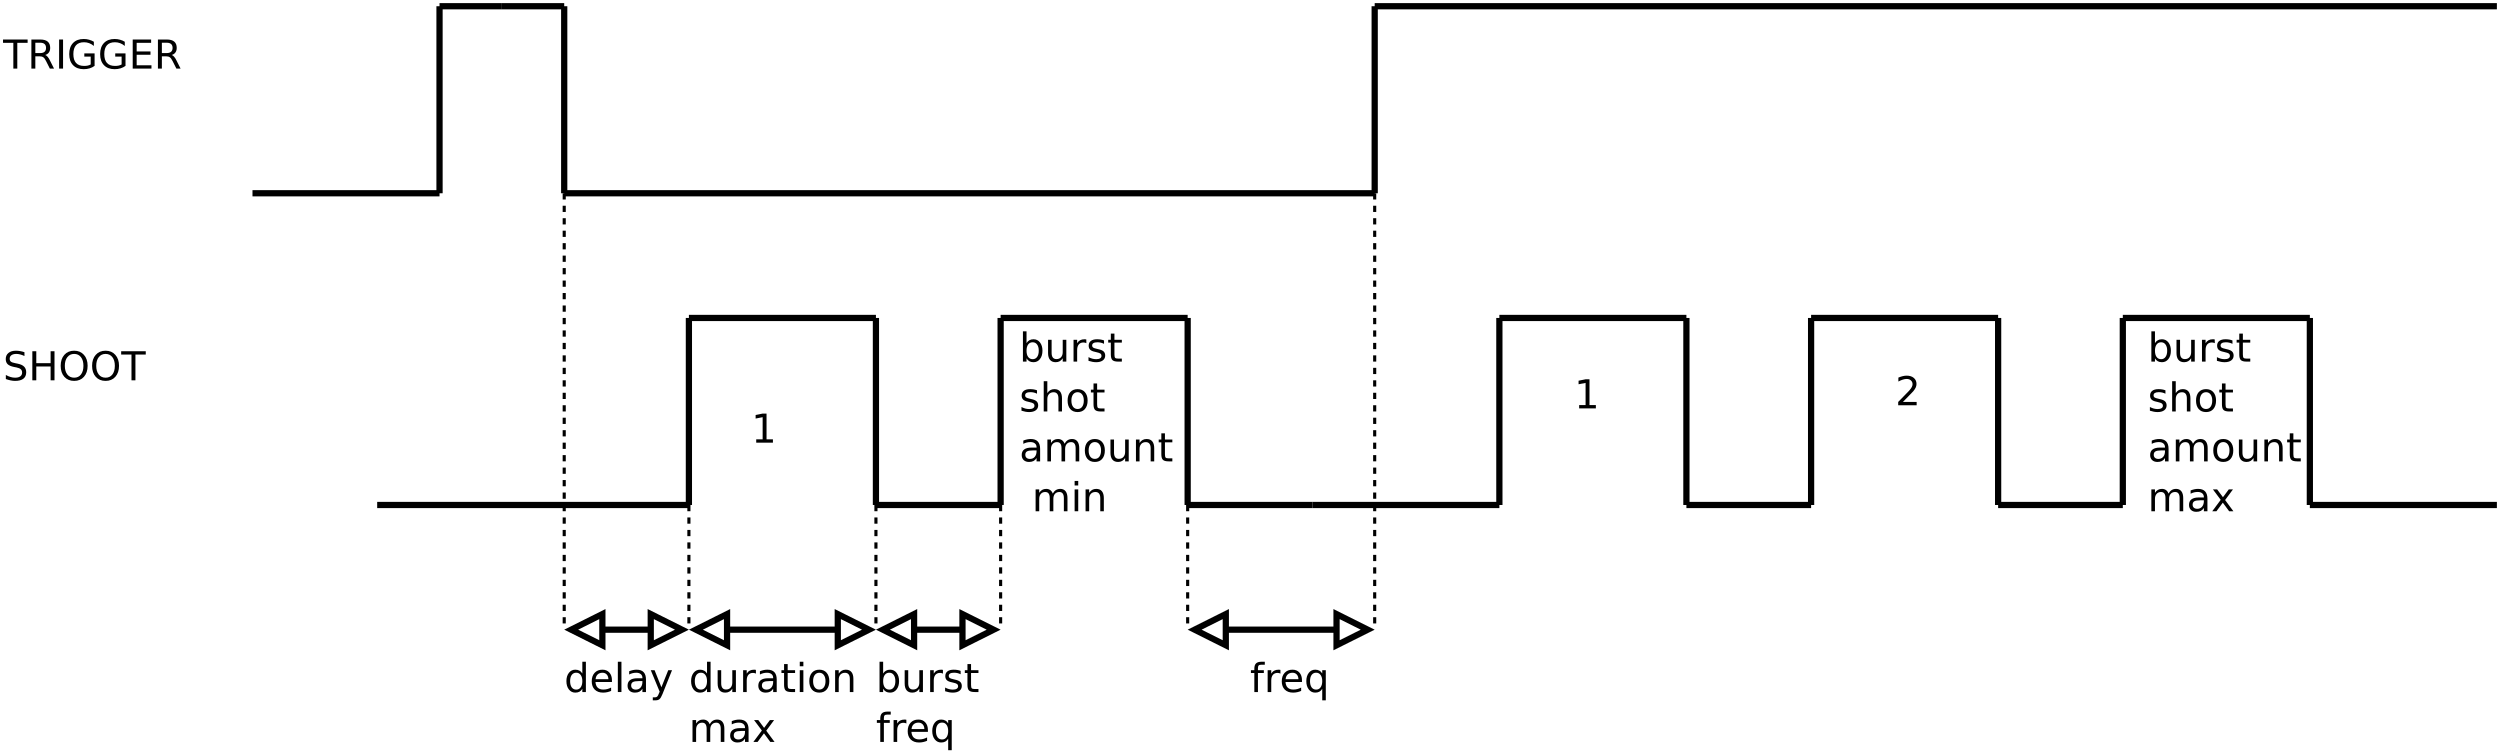
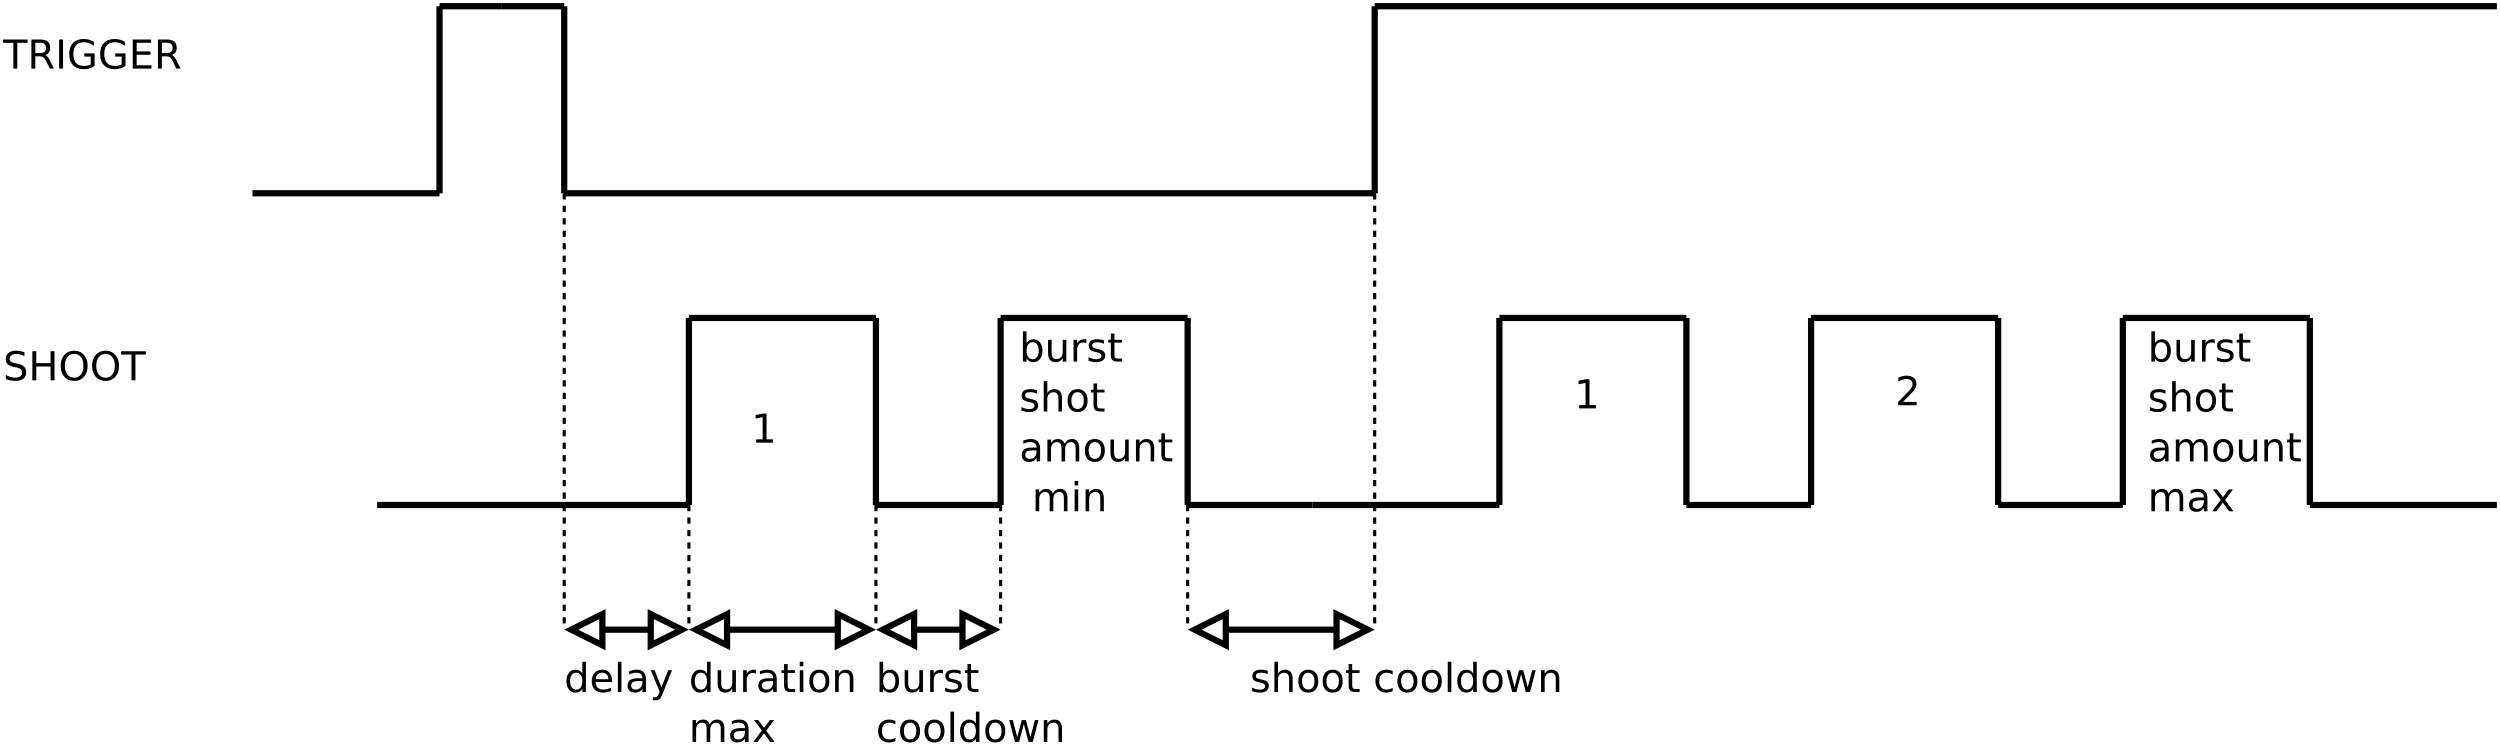
<svg xmlns="http://www.w3.org/2000/svg" xmlns:xlink="http://www.w3.org/1999/xlink" width="802pt" height="242pt" viewBox="0 0 802 242" version="1.1">
  <defs>
    <g>
      <symbol overflow="visible" id="glyph0-0">
        <path style="stroke:none;" d="M 0.641 2.266 L 0.641 -9.016 L 7.031 -9.016 L 7.031 2.266 Z M 1.359 1.547 L 6.328 1.547 L 6.328 -8.297 L 1.359 -8.297 Z M 1.359 1.547 " />
      </symbol>
      <symbol overflow="visible" id="glyph0-1">
        <path style="stroke:none;" d="M -0.031 -9.328 L 7.859 -9.328 L 7.859 -8.266 L 4.547 -8.266 L 4.547 0 L 3.281 0 L 3.281 -8.266 L -0.031 -8.266 Z M -0.031 -9.328 " />
      </symbol>
      <symbol overflow="visible" id="glyph0-2">
        <path style="stroke:none;" d="M 5.688 -4.375 C 5.957 -4.281 6.219 -4.082 6.469 -3.781 C 6.727 -3.488 6.984 -3.078 7.234 -2.547 L 8.516 0 L 7.172 0 L 5.969 -2.391 C 5.664 -3.016 5.367 -3.426 5.078 -3.625 C 4.785 -3.832 4.391 -3.938 3.891 -3.938 L 2.516 -3.938 L 2.516 0 L 1.25 0 L 1.25 -9.328 L 4.109 -9.328 C 5.172 -9.328 5.961 -9.102 6.484 -8.656 C 7.016 -8.207 7.281 -7.535 7.281 -6.641 C 7.281 -6.055 7.141 -5.566 6.859 -5.172 C 6.586 -4.785 6.195 -4.52 5.688 -4.375 Z M 2.516 -8.297 L 2.516 -4.984 L 4.109 -4.984 C 4.711 -4.984 5.172 -5.125 5.484 -5.406 C 5.797 -5.688 5.953 -6.098 5.953 -6.641 C 5.953 -7.18 5.797 -7.594 5.484 -7.875 C 5.172 -8.156 4.711 -8.297 4.109 -8.297 Z M 2.516 -8.297 " />
      </symbol>
      <symbol overflow="visible" id="glyph0-3">
        <path style="stroke:none;" d="M 1.25 -9.328 L 2.516 -9.328 L 2.516 0 L 1.25 0 Z M 1.25 -9.328 " />
      </symbol>
      <symbol overflow="visible" id="glyph0-4">
        <path style="stroke:none;" d="M 7.609 -1.328 L 7.609 -3.844 L 5.562 -3.844 L 5.562 -4.875 L 8.859 -4.875 L 8.859 -0.875 C 8.379 -0.52 7.844 -0.254 7.25 -0.078 C 6.664 0.098 6.039 0.188 5.375 0.188 C 3.914 0.188 2.773 -0.238 1.953 -1.094 C 1.129 -1.945 0.719 -3.133 0.719 -4.656 C 0.719 -6.176 1.129 -7.363 1.953 -8.219 C 2.773 -9.07 3.914 -9.5 5.375 -9.5 C 5.977 -9.5 6.551 -9.422 7.094 -9.266 C 7.645 -9.117 8.156 -8.898 8.625 -8.609 L 8.625 -7.266 C 8.156 -7.66 7.656 -7.957 7.125 -8.156 C 6.602 -8.352 6.055 -8.453 5.484 -8.453 C 4.336 -8.453 3.477 -8.133 2.906 -7.5 C 2.332 -6.863 2.047 -5.914 2.047 -4.656 C 2.047 -3.395 2.332 -2.445 2.906 -1.812 C 3.477 -1.176 4.336 -0.859 5.484 -0.859 C 5.93 -0.859 6.328 -0.895 6.672 -0.969 C 7.023 -1.051 7.336 -1.172 7.609 -1.328 Z M 7.609 -1.328 " />
      </symbol>
      <symbol overflow="visible" id="glyph0-5">
        <path style="stroke:none;" d="M 1.25 -9.328 L 7.156 -9.328 L 7.156 -8.266 L 2.516 -8.266 L 2.516 -5.5 L 6.953 -5.5 L 6.953 -4.438 L 2.516 -4.438 L 2.516 -1.062 L 7.266 -1.062 L 7.266 0 L 1.25 0 Z M 1.25 -9.328 " />
      </symbol>
      <symbol overflow="visible" id="glyph0-6">
        <path style="stroke:none;" d="M 6.844 -9.016 L 6.844 -7.797 C 6.363 -8.023 5.91 -8.191 5.484 -8.297 C 5.066 -8.41 4.66 -8.469 4.266 -8.469 C 3.578 -8.469 3.047 -8.332 2.672 -8.062 C 2.297 -7.801 2.109 -7.426 2.109 -6.938 C 2.109 -6.52 2.234 -6.207 2.484 -6 C 2.734 -5.789 3.203 -5.625 3.891 -5.5 L 4.656 -5.344 C 5.594 -5.156 6.285 -4.836 6.734 -4.391 C 7.18 -3.941 7.406 -3.336 7.406 -2.578 C 7.406 -1.672 7.102 -0.984 6.5 -0.516 C 5.895 -0.047 5.008 0.188 3.844 0.188 C 3.395 0.188 2.922 0.133 2.422 0.031 C 1.93 -0.07 1.414 -0.219 0.875 -0.406 L 0.875 -1.719 C 1.395 -1.426 1.898 -1.207 2.391 -1.062 C 2.879 -0.914 3.363 -0.844 3.844 -0.844 C 4.562 -0.844 5.113 -0.984 5.5 -1.266 C 5.895 -1.547 6.094 -1.953 6.094 -2.484 C 6.094 -2.941 5.953 -3.297 5.672 -3.547 C 5.391 -3.805 4.926 -4.004 4.281 -4.141 L 3.516 -4.281 C 2.578 -4.469 1.895 -4.758 1.469 -5.156 C 1.051 -5.562 0.844 -6.117 0.844 -6.828 C 0.844 -7.66 1.133 -8.312 1.719 -8.781 C 2.301 -9.258 3.102 -9.5 4.125 -9.5 C 4.562 -9.5 5.004 -9.457 5.453 -9.375 C 5.91 -9.301 6.375 -9.18 6.844 -9.016 Z M 6.844 -9.016 " />
      </symbol>
      <symbol overflow="visible" id="glyph0-7">
        <path style="stroke:none;" d="M 1.25 -9.328 L 2.516 -9.328 L 2.516 -5.5 L 7.109 -5.5 L 7.109 -9.328 L 8.359 -9.328 L 8.359 0 L 7.109 0 L 7.109 -4.438 L 2.516 -4.438 L 2.516 0 L 1.25 0 Z M 1.25 -9.328 " />
      </symbol>
      <symbol overflow="visible" id="glyph0-8">
        <path style="stroke:none;" d="M 5.047 -8.469 C 4.129 -8.469 3.398 -8.125 2.859 -7.438 C 2.316 -6.758 2.047 -5.832 2.047 -4.656 C 2.047 -3.477 2.316 -2.547 2.859 -1.859 C 3.398 -1.18 4.129 -0.844 5.047 -0.844 C 5.961 -0.844 6.688 -1.18 7.219 -1.859 C 7.75 -2.547 8.016 -3.477 8.016 -4.656 C 8.016 -5.832 7.75 -6.758 7.219 -7.438 C 6.688 -8.125 5.961 -8.469 5.047 -8.469 Z M 5.047 -9.5 C 6.348 -9.5 7.391 -9.055 8.172 -8.172 C 8.961 -7.297 9.359 -6.125 9.359 -4.656 C 9.359 -3.188 8.961 -2.008 8.172 -1.125 C 7.391 -0.25 6.348 0.188 5.047 0.188 C 3.734 0.188 2.68 -0.25 1.891 -1.125 C 1.109 -2 0.719 -3.176 0.719 -4.656 C 0.719 -6.125 1.109 -7.297 1.891 -8.172 C 2.68 -9.055 3.734 -9.5 5.047 -9.5 Z M 5.047 -9.5 " />
      </symbol>
      <symbol overflow="visible" id="glyph0-9">
        <path style="stroke:none;" d="M 5.812 -5.938 L 5.812 -9.719 L 6.953 -9.719 L 6.953 0 L 5.812 0 L 5.812 -1.047 C 5.57 -0.629 5.266 -0.316 4.891 -0.109 C 4.523 0.086 4.082 0.188 3.562 0.188 C 2.719 0.188 2.031 -0.148 1.5 -0.828 C 0.969 -1.504 0.703 -2.395 0.703 -3.5 C 0.703 -4.594 0.969 -5.477 1.5 -6.156 C 2.031 -6.832 2.719 -7.172 3.562 -7.172 C 4.082 -7.172 4.523 -7.066 4.891 -6.859 C 5.266 -6.66 5.57 -6.352 5.812 -5.938 Z M 1.891 -3.5 C 1.891 -2.645 2.062 -1.977 2.406 -1.5 C 2.758 -1.02 3.238 -0.781 3.844 -0.781 C 4.457 -0.781 4.938 -1.02 5.281 -1.5 C 5.633 -1.977 5.812 -2.645 5.812 -3.5 C 5.812 -4.344 5.633 -5.004 5.281 -5.484 C 4.938 -5.961 4.457 -6.203 3.844 -6.203 C 3.238 -6.203 2.758 -5.961 2.406 -5.484 C 2.062 -5.004 1.891 -4.344 1.891 -3.5 Z M 1.891 -3.5 " />
      </symbol>
      <symbol overflow="visible" id="glyph0-10">
        <path style="stroke:none;" d="M 7.188 -3.781 L 7.188 -3.219 L 1.906 -3.219 C 1.957 -2.426 2.195 -1.82 2.625 -1.406 C 3.051 -1 3.645 -0.797 4.406 -0.797 C 4.844 -0.797 5.27 -0.848 5.688 -0.953 C 6.102 -1.066 6.516 -1.227 6.922 -1.438 L 6.922 -0.359 C 6.516 -0.18 6.094 -0.047 5.656 0.047 C 5.219 0.141 4.781 0.188 4.344 0.188 C 3.219 0.188 2.328 -0.133 1.672 -0.781 C 1.023 -1.438 0.703 -2.32 0.703 -3.438 C 0.703 -4.582 1.008 -5.488 1.625 -6.156 C 2.25 -6.832 3.086 -7.172 4.141 -7.172 C 5.078 -7.172 5.816 -6.863 6.359 -6.25 C 6.91 -5.645 7.188 -4.82 7.188 -3.781 Z M 6.047 -4.125 C 6.035 -4.75 5.859 -5.25 5.516 -5.625 C 5.172 -6 4.719 -6.188 4.156 -6.188 C 3.508 -6.188 2.992 -6.004 2.609 -5.641 C 2.223 -5.285 2 -4.781 1.938 -4.125 Z M 6.047 -4.125 " />
      </symbol>
      <symbol overflow="visible" id="glyph0-11">
        <path style="stroke:none;" d="M 1.203 -9.719 L 2.359 -9.719 L 2.359 0 L 1.203 0 Z M 1.203 -9.719 " />
      </symbol>
      <symbol overflow="visible" id="glyph0-12">
        <path style="stroke:none;" d="M 4.391 -3.516 C 3.461 -3.516 2.816 -3.406 2.453 -3.188 C 2.098 -2.977 1.922 -2.617 1.922 -2.109 C 1.922 -1.703 2.051 -1.379 2.312 -1.141 C 2.582 -0.898 2.953 -0.781 3.422 -0.781 C 4.055 -0.781 4.566 -1.004 4.953 -1.453 C 5.336 -1.91 5.531 -2.516 5.531 -3.266 L 5.531 -3.516 Z M 6.672 -4 L 6.672 0 L 5.531 0 L 5.531 -1.062 C 5.27 -0.633 4.941 -0.316 4.547 -0.109 C 4.16 0.086 3.68 0.188 3.109 0.188 C 2.391 0.188 1.816 -0.016 1.391 -0.422 C 0.973 -0.828 0.766 -1.363 0.766 -2.031 C 0.766 -2.82 1.023 -3.414 1.547 -3.812 C 2.078 -4.219 2.867 -4.422 3.922 -4.422 L 5.531 -4.422 L 5.531 -4.531 C 5.531 -5.062 5.352 -5.469 5 -5.75 C 4.656 -6.039 4.172 -6.188 3.547 -6.188 C 3.141 -6.188 2.75 -6.141 2.375 -6.047 C 2 -5.953 1.633 -5.812 1.281 -5.625 L 1.281 -6.672 C 1.695 -6.836 2.102 -6.961 2.5 -7.047 C 2.895 -7.129 3.281 -7.172 3.656 -7.172 C 4.676 -7.172 5.43 -6.906 5.922 -6.375 C 6.422 -5.852 6.672 -5.062 6.672 -4 Z M 6.672 -4 " />
      </symbol>
      <symbol overflow="visible" id="glyph0-13">
        <path style="stroke:none;" d="M 4.125 0.656 C 3.789 1.488 3.469 2.031 3.156 2.281 C 2.852 2.531 2.445 2.656 1.938 2.656 L 1.016 2.656 L 1.016 1.703 L 1.688 1.703 C 2 1.703 2.242 1.625 2.422 1.469 C 2.598 1.32 2.789 0.969 3 0.406 L 3.219 -0.109 L 0.375 -7 L 1.594 -7 L 3.781 -1.531 L 5.969 -7 L 7.188 -7 Z M 4.125 0.656 " />
      </symbol>
      <symbol overflow="visible" id="glyph0-14">
        <path style="stroke:none;" d="M 6.234 -3.5 C 6.234 -4.344 6.055 -5.004 5.703 -5.484 C 5.359 -5.961 4.883 -6.203 4.281 -6.203 C 3.664 -6.203 3.18 -5.961 2.828 -5.484 C 2.484 -5.004 2.312 -4.344 2.312 -3.5 C 2.312 -2.645 2.484 -1.977 2.828 -1.5 C 3.18 -1.02 3.664 -0.781 4.281 -0.781 C 4.883 -0.781 5.359 -1.02 5.703 -1.5 C 6.055 -1.977 6.234 -2.645 6.234 -3.5 Z M 2.312 -5.938 C 2.562 -6.352 2.867 -6.66 3.234 -6.859 C 3.598 -7.066 4.039 -7.172 4.562 -7.172 C 5.406 -7.172 6.094 -6.832 6.625 -6.156 C 7.156 -5.477 7.422 -4.594 7.422 -3.5 C 7.422 -2.395 7.156 -1.504 6.625 -0.828 C 6.094 -0.148 5.406 0.188 4.562 0.188 C 4.039 0.188 3.598 0.086 3.234 -0.109 C 2.867 -0.316 2.562 -0.629 2.312 -1.047 L 2.312 0 L 1.156 0 L 1.156 -9.719 L 2.312 -9.719 Z M 2.312 -5.938 " />
      </symbol>
      <symbol overflow="visible" id="glyph0-15">
        <path style="stroke:none;" d="M 1.094 -2.766 L 1.094 -7 L 2.234 -7 L 2.234 -2.812 C 2.234 -2.145 2.363 -1.645 2.625 -1.312 C 2.883 -0.977 3.27 -0.812 3.781 -0.812 C 4.406 -0.812 4.895 -1.008 5.25 -1.406 C 5.613 -1.801 5.797 -2.344 5.797 -3.031 L 5.797 -7 L 6.953 -7 L 6.953 0 L 5.797 0 L 5.797 -1.078 C 5.516 -0.648 5.191 -0.332 4.828 -0.125 C 4.461 0.082 4.035 0.188 3.547 0.188 C 2.742 0.188 2.133 -0.062 1.719 -0.562 C 1.301 -1.062 1.094 -1.797 1.094 -2.766 Z M 3.984 -7.172 Z M 3.984 -7.172 " />
      </symbol>
      <symbol overflow="visible" id="glyph0-16">
        <path style="stroke:none;" d="M 5.266 -5.922 C 5.129 -5.992 4.984 -6.047 4.828 -6.078 C 4.68 -6.117 4.52 -6.141 4.344 -6.141 C 3.688 -6.141 3.18 -5.926 2.828 -5.5 C 2.484 -5.082 2.312 -4.477 2.312 -3.688 L 2.312 0 L 1.156 0 L 1.156 -7 L 2.312 -7 L 2.312 -5.906 C 2.562 -6.332 2.879 -6.648 3.266 -6.859 C 3.648 -7.066 4.117 -7.172 4.672 -7.172 C 4.754 -7.172 4.844 -7.164 4.938 -7.156 C 5.031 -7.145 5.133 -7.129 5.25 -7.109 Z M 5.266 -5.922 " />
      </symbol>
      <symbol overflow="visible" id="glyph0-17">
        <path style="stroke:none;" d="M 5.672 -6.797 L 5.672 -5.703 C 5.348 -5.867 5.008 -5.992 4.656 -6.078 C 4.301 -6.16 3.938 -6.203 3.562 -6.203 C 3 -6.203 2.57 -6.113 2.281 -5.938 C 2 -5.77 1.859 -5.508 1.859 -5.156 C 1.859 -4.883 1.957 -4.672 2.156 -4.516 C 2.363 -4.367 2.773 -4.227 3.391 -4.094 L 3.781 -4 C 4.602 -3.832 5.188 -3.586 5.531 -3.266 C 5.875 -2.941 6.047 -2.5 6.047 -1.938 C 6.047 -1.281 5.785 -0.758 5.266 -0.375 C 4.754 0 4.051 0.188 3.156 0.188 C 2.781 0.188 2.391 0.148 1.984 0.078 C 1.578 0.004 1.145 -0.102 0.688 -0.25 L 0.688 -1.438 C 1.113 -1.219 1.531 -1.051 1.938 -0.938 C 2.352 -0.832 2.766 -0.781 3.172 -0.781 C 3.711 -0.781 4.129 -0.875 4.422 -1.062 C 4.711 -1.25 4.859 -1.508 4.859 -1.844 C 4.859 -2.156 4.754 -2.395 4.547 -2.562 C 4.336 -2.727 3.875 -2.891 3.156 -3.047 L 2.766 -3.141 C 2.047 -3.285 1.531 -3.516 1.219 -3.828 C 0.906 -4.141 0.75 -4.566 0.75 -5.109 C 0.75 -5.766 0.977 -6.27 1.438 -6.625 C 1.906 -6.988 2.57 -7.172 3.438 -7.172 C 3.852 -7.172 4.25 -7.141 4.625 -7.078 C 5 -7.016 5.348 -6.922 5.672 -6.797 Z M 5.672 -6.797 " />
      </symbol>
      <symbol overflow="visible" id="glyph0-18">
        <path style="stroke:none;" d="M 2.344 -8.984 L 2.344 -7 L 4.719 -7 L 4.719 -6.109 L 2.344 -6.109 L 2.344 -2.312 C 2.344 -1.738 2.422 -1.367 2.578 -1.203 C 2.734 -1.047 3.051 -0.969 3.531 -0.969 L 4.719 -0.969 L 4.719 0 L 3.531 0 C 2.645 0 2.031 -0.164 1.688 -0.5 C 1.352 -0.832 1.188 -1.438 1.188 -2.312 L 1.188 -6.109 L 0.344 -6.109 L 0.344 -7 L 1.188 -7 L 1.188 -8.984 Z M 2.344 -8.984 " />
      </symbol>
      <symbol overflow="visible" id="glyph0-19">
-         <path style="stroke:none;" d="M 4.75 -9.719 L 4.75 -8.766 L 3.656 -8.766 C 3.238 -8.766 2.945 -8.68 2.781 -8.516 C 2.625 -8.348 2.547 -8.047 2.547 -7.609 L 2.547 -7 L 4.438 -7 L 4.438 -6.109 L 2.547 -6.109 L 2.547 0 L 1.391 0 L 1.391 -6.109 L 0.297 -6.109 L 0.297 -7 L 1.391 -7 L 1.391 -7.484 C 1.391 -8.266 1.57 -8.832 1.938 -9.188 C 2.301 -9.539 2.875 -9.719 3.656 -9.719 Z M 4.75 -9.719 " />
+         <path style="stroke:none;" d="M 6.25 -6.734 L 6.25 -5.656 C 5.914 -5.832 5.586 -5.961 5.266 -6.047 C 4.941 -6.141 4.613 -6.188 4.281 -6.188 C 3.531 -6.188 2.945 -5.953 2.531 -5.484 C 2.125 -5.016 1.922 -4.352 1.922 -3.5 C 1.922 -2.645 2.125 -1.977 2.531 -1.5 C 2.945 -1.031 3.531 -0.797 4.281 -0.797 C 4.613 -0.797 4.941 -0.836 5.266 -0.922 C 5.586 -1.016 5.914 -1.148 6.25 -1.328 L 6.25 -0.266 C 5.926 -0.117 5.594 -0.008 5.25 0.062 C 4.906 0.145 4.539 0.188 4.156 0.188 C 3.094 0.188 2.25 -0.145 1.625 -0.812 C 1.008 -1.477 0.703 -2.375 0.703 -3.5 C 0.703 -4.633 1.016 -5.531 1.641 -6.188 C 2.273 -6.844 3.133 -7.172 4.219 -7.172 C 4.57 -7.172 4.914 -7.133 5.25 -7.062 C 5.594 -6.988 5.926 -6.879 6.25 -6.734 Z M 6.25 -6.734 " />
      </symbol>
      <symbol overflow="visible" id="glyph0-20">
-         <path style="stroke:none;" d="M 1.891 -3.5 C 1.891 -2.645 2.062 -1.977 2.406 -1.5 C 2.758 -1.02 3.238 -0.781 3.844 -0.781 C 4.457 -0.781 4.938 -1.02 5.281 -1.5 C 5.633 -1.977 5.812 -2.645 5.812 -3.5 C 5.812 -4.344 5.633 -5.004 5.281 -5.484 C 4.938 -5.961 4.457 -6.203 3.844 -6.203 C 3.238 -6.203 2.758 -5.961 2.406 -5.484 C 2.062 -5.004 1.891 -4.344 1.891 -3.5 Z M 5.812 -1.047 C 5.57 -0.629 5.266 -0.316 4.891 -0.109 C 4.523 0.086 4.082 0.188 3.562 0.188 C 2.719 0.188 2.031 -0.148 1.5 -0.828 C 0.969 -1.504 0.703 -2.395 0.703 -3.5 C 0.703 -4.594 0.969 -5.477 1.5 -6.156 C 2.031 -6.832 2.719 -7.172 3.562 -7.172 C 4.082 -7.172 4.523 -7.066 4.891 -6.859 C 5.266 -6.66 5.57 -6.352 5.812 -5.938 L 5.812 -7 L 6.953 -7 L 6.953 2.656 L 5.812 2.656 Z M 5.812 -1.047 " />
+         <path style="stroke:none;" d="M 3.922 -6.188 C 3.305 -6.188 2.816 -5.945 2.453 -5.469 C 2.098 -4.988 1.922 -4.332 1.922 -3.5 C 1.922 -2.656 2.098 -1.992 2.453 -1.516 C 2.805 -1.035 3.297 -0.797 3.922 -0.797 C 4.535 -0.797 5.02 -1.035 5.375 -1.516 C 5.727 -2.004 5.906 -2.664 5.906 -3.5 C 5.906 -4.32 5.727 -4.973 5.375 -5.453 C 5.02 -5.941 4.535 -6.188 3.922 -6.188 Z M 3.922 -7.172 C 4.922 -7.172 5.703 -6.844 6.266 -6.188 C 6.836 -5.539 7.125 -4.645 7.125 -3.5 C 7.125 -2.352 6.836 -1.453 6.266 -0.797 C 5.703 -0.141 4.922 0.188 3.922 0.188 C 2.91 0.188 2.117 -0.141 1.547 -0.797 C 0.984 -1.453 0.703 -2.352 0.703 -3.5 C 0.703 -4.645 0.984 -5.539 1.547 -6.188 C 2.117 -6.844 2.91 -7.172 3.922 -7.172 Z M 3.922 -7.172 " />
      </symbol>
      <symbol overflow="visible" id="glyph0-21">
+         <path style="stroke:none;" d="M 0.531 -7 L 1.688 -7 L 3.125 -1.531 L 4.562 -7 L 5.906 -7 L 7.344 -1.531 L 8.781 -7 L 9.922 -7 L 8.094 0 L 6.734 0 L 5.234 -5.734 L 3.719 0 L 2.375 0 Z M 0.531 -7 " />
+       </symbol>
+       <symbol overflow="visible" id="glyph0-22">
+         <path style="stroke:none;" d="M 7.016 -4.219 L 7.016 0 L 5.875 0 L 5.875 -4.188 C 5.875 -4.852 5.742 -5.348 5.484 -5.672 C 5.223 -6.004 4.836 -6.172 4.328 -6.172 C 3.703 -6.172 3.207 -5.973 2.844 -5.578 C 2.488 -5.18 2.312 -4.641 2.312 -3.953 L 2.312 0 L 1.156 0 L 1.156 -7 L 2.312 -7 L 2.312 -5.906 C 2.594 -6.332 2.914 -6.648 3.281 -6.859 C 3.656 -7.066 4.086 -7.172 4.578 -7.172 C 5.379 -7.172 5.984 -6.922 6.391 -6.422 C 6.805 -5.922 7.016 -5.188 7.016 -4.219 Z M 7.016 -4.219 " />
+       </symbol>
+       <symbol overflow="visible" id="glyph0-23">
        <path style="stroke:none;" d="M 1.203 -7 L 2.359 -7 L 2.359 0 L 1.203 0 Z M 1.203 -9.719 L 2.359 -9.719 L 2.359 -8.266 L 1.203 -8.266 Z M 1.203 -9.719 " />
-       </symbol>
-       <symbol overflow="visible" id="glyph0-22">
-         <path style="stroke:none;" d="M 3.922 -6.188 C 3.305 -6.188 2.816 -5.945 2.453 -5.469 C 2.098 -4.988 1.922 -4.332 1.922 -3.5 C 1.922 -2.656 2.098 -1.992 2.453 -1.516 C 2.805 -1.035 3.297 -0.797 3.922 -0.797 C 4.535 -0.797 5.02 -1.035 5.375 -1.516 C 5.727 -2.004 5.906 -2.664 5.906 -3.5 C 5.906 -4.32 5.727 -4.973 5.375 -5.453 C 5.02 -5.941 4.535 -6.188 3.922 -6.188 Z M 3.922 -7.172 C 4.922 -7.172 5.703 -6.844 6.266 -6.188 C 6.836 -5.539 7.125 -4.645 7.125 -3.5 C 7.125 -2.352 6.836 -1.453 6.266 -0.797 C 5.703 -0.141 4.922 0.188 3.922 0.188 C 2.91 0.188 2.117 -0.141 1.547 -0.797 C 0.984 -1.453 0.703 -2.352 0.703 -3.5 C 0.703 -4.645 0.984 -5.539 1.547 -6.188 C 2.117 -6.844 2.91 -7.172 3.922 -7.172 Z M 3.922 -7.172 " />
-       </symbol>
-       <symbol overflow="visible" id="glyph0-23">
-         <path style="stroke:none;" d="M 7.016 -4.219 L 7.016 0 L 5.875 0 L 5.875 -4.188 C 5.875 -4.852 5.742 -5.348 5.484 -5.672 C 5.223 -6.004 4.836 -6.172 4.328 -6.172 C 3.703 -6.172 3.207 -5.973 2.844 -5.578 C 2.488 -5.18 2.312 -4.641 2.312 -3.953 L 2.312 0 L 1.156 0 L 1.156 -7 L 2.312 -7 L 2.312 -5.906 C 2.594 -6.332 2.914 -6.648 3.281 -6.859 C 3.656 -7.066 4.086 -7.172 4.578 -7.172 C 5.379 -7.172 5.984 -6.922 6.391 -6.422 C 6.805 -5.922 7.016 -5.188 7.016 -4.219 Z M 7.016 -4.219 " />
      </symbol>
      <symbol overflow="visible" id="glyph0-24">
        <path style="stroke:none;" d="M 6.656 -5.656 C 6.938 -6.164 7.273 -6.547 7.672 -6.797 C 8.078 -7.047 8.551 -7.172 9.094 -7.172 C 9.82 -7.172 10.383 -6.914 10.781 -6.406 C 11.176 -5.895 11.375 -5.164 11.375 -4.219 L 11.375 0 L 10.219 0 L 10.219 -4.188 C 10.219 -4.852 10.098 -5.348 9.859 -5.672 C 9.629 -6.004 9.27 -6.172 8.781 -6.172 C 8.188 -6.172 7.711 -5.973 7.359 -5.578 C 7.016 -5.18 6.844 -4.641 6.844 -3.953 L 6.844 0 L 5.688 0 L 5.688 -4.188 C 5.688 -4.863 5.566 -5.363 5.328 -5.688 C 5.098 -6.008 4.734 -6.172 4.234 -6.172 C 3.648 -6.172 3.18 -5.969 2.828 -5.562 C 2.484 -5.164 2.312 -4.629 2.312 -3.953 L 2.312 0 L 1.156 0 L 1.156 -7 L 2.312 -7 L 2.312 -5.906 C 2.582 -6.332 2.898 -6.648 3.266 -6.859 C 3.629 -7.066 4.062 -7.172 4.562 -7.172 C 5.07 -7.172 5.504 -7.039 5.859 -6.781 C 6.223 -6.52 6.488 -6.145 6.656 -5.656 Z M 6.656 -5.656 " />
      </symbol>
      <symbol overflow="visible" id="glyph0-25">
        <path style="stroke:none;" d="M 7.016 -7 L 4.5 -3.594 L 7.156 0 L 5.797 0 L 3.766 -2.75 L 1.719 0 L 0.375 0 L 3.094 -3.656 L 0.594 -7 L 1.953 -7 L 3.812 -4.5 L 5.672 -7 Z M 7.016 -7 " />
      </symbol>
      <symbol overflow="visible" id="glyph0-26">
        <path style="stroke:none;" d="M 1.594 -1.062 L 3.656 -1.062 L 3.656 -8.172 L 1.406 -7.734 L 1.406 -8.875 L 3.641 -9.328 L 4.906 -9.328 L 4.906 -1.062 L 6.953 -1.062 L 6.953 0 L 1.594 0 Z M 1.594 -1.062 " />
      </symbol>
      <symbol overflow="visible" id="glyph0-27">
        <path style="stroke:none;" d="M 7.016 -4.219 L 7.016 0 L 5.875 0 L 5.875 -4.188 C 5.875 -4.852 5.742 -5.348 5.484 -5.672 C 5.223 -6.004 4.836 -6.172 4.328 -6.172 C 3.703 -6.172 3.207 -5.973 2.844 -5.578 C 2.488 -5.18 2.312 -4.641 2.312 -3.953 L 2.312 0 L 1.156 0 L 1.156 -9.719 L 2.312 -9.719 L 2.312 -5.906 C 2.594 -6.332 2.914 -6.648 3.281 -6.859 C 3.656 -7.066 4.086 -7.172 4.578 -7.172 C 5.379 -7.172 5.984 -6.922 6.391 -6.422 C 6.805 -5.922 7.016 -5.188 7.016 -4.219 Z M 7.016 -4.219 " />
      </symbol>
      <symbol overflow="visible" id="glyph0-28">
        <path style="stroke:none;" d="" />
      </symbol>
      <symbol overflow="visible" id="glyph0-29">
        <path style="stroke:none;" d="M 2.453 -1.062 L 6.859 -1.062 L 6.859 0 L 0.938 0 L 0.938 -1.062 C 1.414 -1.562 2.066 -2.227 2.891 -3.062 C 3.723 -3.895 4.242 -4.43 4.453 -4.672 C 4.859 -5.129 5.141 -5.516 5.297 -5.828 C 5.461 -6.141 5.547 -6.445 5.547 -6.75 C 5.547 -7.25 5.367 -7.656 5.016 -7.969 C 4.672 -8.281 4.219 -8.438 3.656 -8.438 C 3.258 -8.438 2.844 -8.363 2.406 -8.219 C 1.969 -8.082 1.5 -7.879 1 -7.609 L 1 -8.875 C 1.508 -9.082 1.984 -9.238 2.422 -9.344 C 2.867 -9.445 3.273 -9.5 3.641 -9.5 C 4.609 -9.5 5.379 -9.254 5.953 -8.766 C 6.523 -8.285 6.812 -7.641 6.812 -6.828 C 6.812 -6.453 6.738 -6.094 6.594 -5.75 C 6.445 -5.406 6.188 -5 5.812 -4.531 C 5.707 -4.406 5.375 -4.055 4.812 -3.484 C 4.258 -2.91 3.473 -2.102 2.453 -1.062 Z M 2.453 -1.062 " />
      </symbol>
    </g>
  </defs>
-   <g id="surface6348">
+   <g id="surface3640">
    <rect x="0" y="0" width="802" height="242" style="fill:rgb(100%,100%,100%);fill-opacity:1;stroke:none;" />
    <path style="fill:none;stroke-width:0.1;stroke-linecap:butt;stroke-linejoin:miter;stroke:rgb(0%,0%,0%);stroke-opacity:1;stroke-miterlimit:10;" d="M 13 15 L 18 15 " transform="matrix(20,0,0,20,-139,-138)" />
    <path style="fill:none;stroke-width:0.1;stroke-linecap:butt;stroke-linejoin:miter;stroke:rgb(0%,0%,0%);stroke-opacity:1;stroke-miterlimit:10;" d="M 18 12 L 18 15 " transform="matrix(20,0,0,20,-139,-138)" />
    <path style="fill:none;stroke-width:0.1;stroke-linecap:butt;stroke-linejoin:miter;stroke:rgb(0%,0%,0%);stroke-opacity:1;stroke-miterlimit:10;" d="M 18 12 L 21 12 " transform="matrix(20,0,0,20,-139,-138)" />
    <path style="fill:none;stroke-width:0.1;stroke-linecap:butt;stroke-linejoin:miter;stroke:rgb(0%,0%,0%);stroke-opacity:1;stroke-miterlimit:10;" d="M 21 12 L 21 15 " transform="matrix(20,0,0,20,-139,-138)" />
    <path style="fill:none;stroke-width:0.1;stroke-linecap:butt;stroke-linejoin:miter;stroke:rgb(0%,0%,0%);stroke-opacity:1;stroke-miterlimit:10;" d="M 21 15 L 23 15 " transform="matrix(20,0,0,20,-139,-138)" />
    <path style="fill:none;stroke-width:0.1;stroke-linecap:butt;stroke-linejoin:miter;stroke:rgb(0%,0%,0%);stroke-opacity:1;stroke-miterlimit:10;" d="M 23 15 L 23 12 " transform="matrix(20,0,0,20,-139,-138)" />
    <path style="fill:none;stroke-width:0.1;stroke-linecap:butt;stroke-linejoin:miter;stroke:rgb(0%,0%,0%);stroke-opacity:1;stroke-miterlimit:10;" d="M 11 10 L 14 10 " transform="matrix(20,0,0,20,-139,-138)" />
    <path style="fill:none;stroke-width:0.1;stroke-linecap:butt;stroke-linejoin:miter;stroke:rgb(0%,0%,0%);stroke-opacity:1;stroke-miterlimit:10;" d="M 14 10 L 14 7 " transform="matrix(20,0,0,20,-139,-138)" />
    <path style="fill:none;stroke-width:0.1;stroke-linecap:butt;stroke-linejoin:miter;stroke:rgb(0%,0%,0%);stroke-opacity:1;stroke-miterlimit:10;" d="M 14 7 L 15 7 " transform="matrix(20,0,0,20,-139,-138)" />
    <path style="fill:none;stroke-width:0.1;stroke-linecap:butt;stroke-linejoin:miter;stroke:rgb(0%,0%,0%);stroke-opacity:1;stroke-miterlimit:10;" d="M 15 7 L 16 7 " transform="matrix(20,0,0,20,-139,-138)" />
    <path style="fill:none;stroke-width:0.1;stroke-linecap:butt;stroke-linejoin:miter;stroke:rgb(0%,0%,0%);stroke-opacity:1;stroke-miterlimit:10;" d="M 23 12 L 26 12 " transform="matrix(20,0,0,20,-139,-138)" />
    <path style="fill:none;stroke-width:0.1;stroke-linecap:butt;stroke-linejoin:miter;stroke:rgb(0%,0%,0%);stroke-opacity:1;stroke-miterlimit:10;" d="M 26 12 L 26 15 " transform="matrix(20,0,0,20,-139,-138)" />
    <path style="fill:none;stroke-width:0.1;stroke-linecap:butt;stroke-linejoin:miter;stroke:rgb(0%,0%,0%);stroke-opacity:1;stroke-miterlimit:10;" d="M 26 15 L 28 15 " transform="matrix(20,0,0,20,-139,-138)" />
    <path style="fill:none;stroke-width:0.1;stroke-linecap:butt;stroke-linejoin:miter;stroke:rgb(0%,0%,0%);stroke-opacity:1;stroke-miterlimit:10;" d="M 18.612 17 L 20.388 17 " transform="matrix(20,0,0,20,-139,-138)" />
    <path style="fill-rule:evenodd;fill:rgb(100%,100%,100%);fill-opacity:1;stroke-width:0.1;stroke-linecap:butt;stroke-linejoin:miter;stroke:rgb(0%,0%,0%);stroke-opacity:1;stroke-miterlimit:10;" d="M 18.612 16.75 L 18.112 17 L 18.612 17.25 Z M 18.612 16.75 " transform="matrix(20,0,0,20,-139,-138)" />
    <path style="fill-rule:evenodd;fill:rgb(100%,100%,100%);fill-opacity:1;stroke-width:0.1;stroke-linecap:butt;stroke-linejoin:miter;stroke:rgb(0%,0%,0%);stroke-opacity:1;stroke-miterlimit:10;" d="M 20.388 17.25 L 20.888 17 L 20.388 16.75 Z M 20.388 17.25 " transform="matrix(20,0,0,20,-139,-138)" />
    <path style="fill:none;stroke-width:0.1;stroke-linecap:butt;stroke-linejoin:miter;stroke:rgb(0%,0%,0%);stroke-opacity:1;stroke-miterlimit:10;" d="M 21.612 17 L 22.388 17 " transform="matrix(20,0,0,20,-139,-138)" />
    <path style="fill-rule:evenodd;fill:rgb(100%,100%,100%);fill-opacity:1;stroke-width:0.1;stroke-linecap:butt;stroke-linejoin:miter;stroke:rgb(0%,0%,0%);stroke-opacity:1;stroke-miterlimit:10;" d="M 21.612 16.75 L 21.112 17 L 21.612 17.25 Z M 21.612 16.75 " transform="matrix(20,0,0,20,-139,-138)" />
    <path style="fill-rule:evenodd;fill:rgb(100%,100%,100%);fill-opacity:1;stroke-width:0.1;stroke-linecap:butt;stroke-linejoin:miter;stroke:rgb(0%,0%,0%);stroke-opacity:1;stroke-miterlimit:10;" d="M 22.388 17.25 L 22.888 17 L 22.388 16.75 Z M 22.388 17.25 " transform="matrix(20,0,0,20,-139,-138)" />
    <path style="fill:none;stroke-width:0.1;stroke-linecap:butt;stroke-linejoin:miter;stroke:rgb(0%,0%,0%);stroke-opacity:1;stroke-miterlimit:10;" d="M 17.388 17 L 16.612 17 " transform="matrix(20,0,0,20,-139,-138)" />
    <path style="fill-rule:evenodd;fill:rgb(100%,100%,100%);fill-opacity:1;stroke-width:0.1;stroke-linecap:butt;stroke-linejoin:miter;stroke:rgb(0%,0%,0%);stroke-opacity:1;stroke-miterlimit:10;" d="M 17.388 17.25 L 17.888 17 L 17.388 16.75 Z M 17.388 17.25 " transform="matrix(20,0,0,20,-139,-138)" />
    <path style="fill-rule:evenodd;fill:rgb(100%,100%,100%);fill-opacity:1;stroke-width:0.1;stroke-linecap:butt;stroke-linejoin:miter;stroke:rgb(0%,0%,0%);stroke-opacity:1;stroke-miterlimit:10;" d="M 16.612 16.75 L 16.112 17 L 16.612 17.25 Z M 16.612 16.75 " transform="matrix(20,0,0,20,-139,-138)" />
    <path style="fill:none;stroke-width:0.1;stroke-linecap:butt;stroke-linejoin:miter;stroke:rgb(0%,0%,0%);stroke-opacity:1;stroke-miterlimit:10;" d="M 28.388 17 L 26.612 17 " transform="matrix(20,0,0,20,-139,-138)" />
    <path style="fill-rule:evenodd;fill:rgb(100%,100%,100%);fill-opacity:1;stroke-width:0.1;stroke-linecap:butt;stroke-linejoin:miter;stroke:rgb(0%,0%,0%);stroke-opacity:1;stroke-miterlimit:10;" d="M 28.388 17.25 L 28.888 17 L 28.388 16.75 Z M 28.388 17.25 " transform="matrix(20,0,0,20,-139,-138)" />
    <path style="fill-rule:evenodd;fill:rgb(100%,100%,100%);fill-opacity:1;stroke-width:0.1;stroke-linecap:butt;stroke-linejoin:miter;stroke:rgb(0%,0%,0%);stroke-opacity:1;stroke-miterlimit:10;" d="M 26.612 16.75 L 26.112 17 L 26.612 17.25 Z M 26.612 16.75 " transform="matrix(20,0,0,20,-139,-138)" />
    <g style="fill:rgb(0%,0%,0%);fill-opacity:1;">
      <use xlink:href="#glyph0-1" x="1" y="22.006" />
      <use xlink:href="#glyph0-2" x="8.819" y="22.006" />
      <use xlink:href="#glyph0-3" x="17.712" y="22.006" />
      <use xlink:href="#glyph0-4" x="21.487" y="22.006" />
      <use xlink:href="#glyph0-4" x="31.406" y="22.006" />
      <use xlink:href="#glyph0-5" x="41.324" y="22.006" />
      <use xlink:href="#glyph0-2" x="49.412" y="22.006" />
    </g>
    <g style="fill:rgb(0%,0%,0%);fill-opacity:1;">
      <use xlink:href="#glyph0-6" x="1" y="122.006" />
      <use xlink:href="#glyph0-7" x="9.125" y="122.006" />
      <use xlink:href="#glyph0-8" x="18.75" y="122.006" />
      <use xlink:href="#glyph0-8" x="28.825" y="122.006" />
      <use xlink:href="#glyph0-1" x="38.9" y="122.006" />
    </g>
    <path style="fill:none;stroke-width:0.05;stroke-linecap:butt;stroke-linejoin:miter;stroke:rgb(0%,0%,0%);stroke-opacity:1;stroke-dasharray:0.1,0.1;stroke-miterlimit:10;" d="M 18 15 L 18 17 " transform="matrix(20,0,0,20,-139,-138)" />
    <path style="fill:none;stroke-width:0.05;stroke-linecap:butt;stroke-linejoin:miter;stroke:rgb(0%,0%,0%);stroke-opacity:1;stroke-dasharray:0.1,0.1;stroke-miterlimit:10;" d="M 21 15 L 21 17 " transform="matrix(20,0,0,20,-139,-138)" />
    <path style="fill:none;stroke-width:0.05;stroke-linecap:butt;stroke-linejoin:miter;stroke:rgb(0%,0%,0%);stroke-opacity:1;stroke-dasharray:0.1,0.1;stroke-miterlimit:10;" d="M 23 15 L 23 17 " transform="matrix(20,0,0,20,-139,-138)" />
    <path style="fill:none;stroke-width:0.05;stroke-linecap:butt;stroke-linejoin:miter;stroke:rgb(0%,0%,0%);stroke-opacity:1;stroke-dasharray:0.1,0.1;stroke-miterlimit:10;" d="M 29 10 L 29 17 " transform="matrix(20,0,0,20,-139,-138)" />
    <g style="fill:rgb(0%,0%,0%);fill-opacity:1;">
      <use xlink:href="#glyph0-9" x="181" y="222.006" />
      <use xlink:href="#glyph0-10" x="189.125" y="222.006" />
      <use xlink:href="#glyph0-11" x="197" y="222.006" />
      <use xlink:href="#glyph0-12" x="200.556" y="222.006" />
      <use xlink:href="#glyph0-13" x="208.4" y="222.006" />
    </g>
    <g style="fill:rgb(0%,0%,0%);fill-opacity:1;">
      <use xlink:href="#glyph0-14" x="281" y="222.006" />
      <use xlink:href="#glyph0-15" x="289.125" y="222.006" />
      <use xlink:href="#glyph0-16" x="297.237" y="222.006" />
      <use xlink:href="#glyph0-17" x="302.5" y="222.006" />
      <use xlink:href="#glyph0-18" x="309.168" y="222.006" />
    </g>
    <g style="fill:rgb(0%,0%,0%);fill-opacity:1;">
      <use xlink:href="#glyph0-19" x="281" y="238.006" />
-       <use xlink:href="#glyph0-16" x="285.506" y="238.006" />
-       <use xlink:href="#glyph0-10" x="290.487" y="238.006" />
-       <use xlink:href="#glyph0-20" x="298.362" y="238.006" />
+       <use xlink:href="#glyph0-20" x="288.037" y="238.006" />
+       <use xlink:href="#glyph0-20" x="295.869" y="238.006" />
+       <use xlink:href="#glyph0-11" x="303.7" y="238.006" />
+       <use xlink:href="#glyph0-9" x="307.256" y="238.006" />
+       <use xlink:href="#glyph0-20" x="315.381" y="238.006" />
+       <use xlink:href="#glyph0-21" x="323.212" y="238.006" />
+       <use xlink:href="#glyph0-22" x="333.681" y="238.006" />
    </g>
    <g style="fill:rgb(0%,0%,0%);fill-opacity:1;">
      <use xlink:href="#glyph0-9" x="221" y="222.006" />
      <use xlink:href="#glyph0-15" x="229.125" y="222.006" />
      <use xlink:href="#glyph0-16" x="237.237" y="222.006" />
      <use xlink:href="#glyph0-12" x="242.5" y="222.006" />
      <use xlink:href="#glyph0-18" x="250.343" y="222.006" />
-       <use xlink:href="#glyph0-21" x="255.362" y="222.006" />
-       <use xlink:href="#glyph0-22" x="258.918" y="222.006" />
-       <use xlink:href="#glyph0-23" x="266.75" y="222.006" />
+       <use xlink:href="#glyph0-23" x="255.362" y="222.006" />
+       <use xlink:href="#glyph0-20" x="258.918" y="222.006" />
+       <use xlink:href="#glyph0-22" x="266.75" y="222.006" />
    </g>
    <g style="fill:rgb(0%,0%,0%);fill-opacity:1;">
      <use xlink:href="#glyph0-24" x="221" y="238.006" />
      <use xlink:href="#glyph0-12" x="233.469" y="238.006" />
      <use xlink:href="#glyph0-25" x="241.312" y="238.006" />
    </g>
    <path style="fill:none;stroke-width:0.1;stroke-linecap:butt;stroke-linejoin:miter;stroke:rgb(0%,0%,0%);stroke-opacity:1;stroke-miterlimit:10;" d="M 31 15 L 31 12 " transform="matrix(20,0,0,20,-139,-138)" />
    <path style="fill:none;stroke-width:0.1;stroke-linecap:butt;stroke-linejoin:miter;stroke:rgb(0%,0%,0%);stroke-opacity:1;stroke-miterlimit:10;" d="M 31 12 L 34 12 " transform="matrix(20,0,0,20,-139,-138)" />
    <path style="fill:none;stroke-width:0.1;stroke-linecap:butt;stroke-linejoin:miter;stroke:rgb(0%,0%,0%);stroke-opacity:1;stroke-miterlimit:10;" d="M 16 7 L 16 10 " transform="matrix(20,0,0,20,-139,-138)" />
    <path style="fill:none;stroke-width:0.1;stroke-linecap:butt;stroke-linejoin:miter;stroke:rgb(0%,0%,0%);stroke-opacity:1;stroke-miterlimit:10;" d="M 16 10 L 29 10 " transform="matrix(20,0,0,20,-139,-138)" />
    <path style="fill:none;stroke-width:0.1;stroke-linecap:butt;stroke-linejoin:miter;stroke:rgb(0%,0%,0%);stroke-opacity:1;stroke-miterlimit:10;" d="M 29 10 L 29 7 " transform="matrix(20,0,0,20,-139,-138)" />
    <path style="fill:none;stroke-width:0.1;stroke-linecap:butt;stroke-linejoin:miter;stroke:rgb(0%,0%,0%);stroke-opacity:1;stroke-miterlimit:10;" d="M 29 7 L 47 7 " transform="matrix(20,0,0,20,-139,-138)" />
    <path style="fill:none;stroke-width:0.1;stroke-linecap:butt;stroke-linejoin:miter;stroke:rgb(0%,0%,0%);stroke-opacity:1;stroke-miterlimit:10;" d="M 28 15 L 31 15 " transform="matrix(20,0,0,20,-139,-138)" />
    <path style="fill:none;stroke-width:0.1;stroke-linecap:butt;stroke-linejoin:miter;stroke:rgb(0%,0%,0%);stroke-opacity:1;stroke-miterlimit:10;" d="M 34 12 L 34 15 " transform="matrix(20,0,0,20,-139,-138)" />
    <path style="fill:none;stroke-width:0.1;stroke-linecap:butt;stroke-linejoin:miter;stroke:rgb(0%,0%,0%);stroke-opacity:1;stroke-miterlimit:10;" d="M 34 15 L 36 15 " transform="matrix(20,0,0,20,-139,-138)" />
    <path style="fill:none;stroke-width:0.1;stroke-linecap:butt;stroke-linejoin:miter;stroke:rgb(0%,0%,0%);stroke-opacity:1;stroke-miterlimit:10;" d="M 36 12 L 36 15 " transform="matrix(20,0,0,20,-139,-138)" />
    <path style="fill:none;stroke-width:0.1;stroke-linecap:butt;stroke-linejoin:miter;stroke:rgb(0%,0%,0%);stroke-opacity:1;stroke-miterlimit:10;" d="M 36 12 L 39 12 " transform="matrix(20,0,0,20,-139,-138)" />
    <path style="fill:none;stroke-width:0.1;stroke-linecap:butt;stroke-linejoin:miter;stroke:rgb(0%,0%,0%);stroke-opacity:1;stroke-miterlimit:10;" d="M 39 12 L 39 15 " transform="matrix(20,0,0,20,-139,-138)" />
    <path style="fill:none;stroke-width:0.1;stroke-linecap:butt;stroke-linejoin:miter;stroke:rgb(0%,0%,0%);stroke-opacity:1;stroke-miterlimit:10;" d="M 39 15 L 41 15 " transform="matrix(20,0,0,20,-139,-138)" />
    <path style="fill:none;stroke-width:0.1;stroke-linecap:butt;stroke-linejoin:miter;stroke:rgb(0%,0%,0%);stroke-opacity:1;stroke-miterlimit:10;" d="M 41 15 L 41 12 " transform="matrix(20,0,0,20,-139,-138)" />
    <path style="fill:none;stroke-width:0.1;stroke-linecap:butt;stroke-linejoin:miter;stroke:rgb(0%,0%,0%);stroke-opacity:1;stroke-miterlimit:10;" d="M 41 12 L 44 12 " transform="matrix(20,0,0,20,-139,-138)" />
    <path style="fill:none;stroke-width:0.1;stroke-linecap:butt;stroke-linejoin:miter;stroke:rgb(0%,0%,0%);stroke-opacity:1;stroke-miterlimit:10;" d="M 44 12 L 44 15 " transform="matrix(20,0,0,20,-139,-138)" />
    <path style="fill:none;stroke-width:0.1;stroke-linecap:butt;stroke-linejoin:miter;stroke:rgb(0%,0%,0%);stroke-opacity:1;stroke-miterlimit:10;" d="M 44 15 L 47 15 " transform="matrix(20,0,0,20,-139,-138)" />
    <g style="fill:rgb(0%,0%,0%);fill-opacity:1;">
      <use xlink:href="#glyph0-26" x="241" y="142.006" />
    </g>
    <g style="fill:rgb(0%,0%,0%);fill-opacity:1;">
      <use xlink:href="#glyph0-14" x="327" y="116.006" />
      <use xlink:href="#glyph0-15" x="335.125" y="116.006" />
      <use xlink:href="#glyph0-16" x="343.237" y="116.006" />
      <use xlink:href="#glyph0-17" x="348.5" y="116.006" />
      <use xlink:href="#glyph0-18" x="355.168" y="116.006" />
    </g>
    <g style="fill:rgb(0%,0%,0%);fill-opacity:1;">
      <use xlink:href="#glyph0-17" x="327" y="132.006" />
      <use xlink:href="#glyph0-27" x="333.669" y="132.006" />
-       <use xlink:href="#glyph0-22" x="341.781" y="132.006" />
+       <use xlink:href="#glyph0-20" x="341.781" y="132.006" />
      <use xlink:href="#glyph0-18" x="349.612" y="132.006" />
    </g>
    <g style="fill:rgb(0%,0%,0%);fill-opacity:1;">
      <use xlink:href="#glyph0-12" x="327" y="148.006" />
      <use xlink:href="#glyph0-24" x="334.844" y="148.006" />
-       <use xlink:href="#glyph0-22" x="347.312" y="148.006" />
+       <use xlink:href="#glyph0-20" x="347.312" y="148.006" />
      <use xlink:href="#glyph0-15" x="355.143" y="148.006" />
-       <use xlink:href="#glyph0-23" x="363.256" y="148.006" />
+       <use xlink:href="#glyph0-22" x="363.256" y="148.006" />
      <use xlink:href="#glyph0-18" x="371.368" y="148.006" />
    </g>
    <g style="fill:rgb(0%,0%,0%);fill-opacity:1;">
      <use xlink:href="#glyph0-28" x="327" y="164.006" />
      <use xlink:href="#glyph0-24" x="331.069" y="164.006" />
-       <use xlink:href="#glyph0-21" x="343.537" y="164.006" />
-       <use xlink:href="#glyph0-23" x="347.094" y="164.006" />
+       <use xlink:href="#glyph0-23" x="343.537" y="164.006" />
+       <use xlink:href="#glyph0-22" x="347.094" y="164.006" />
    </g>
    <g style="fill:rgb(0%,0%,0%);fill-opacity:1;">
      <use xlink:href="#glyph0-26" x="505" y="131.006" />
    </g>
    <g style="fill:rgb(0%,0%,0%);fill-opacity:1;">
      <use xlink:href="#glyph0-29" x="608" y="130.006" />
    </g>
    <g style="fill:rgb(0%,0%,0%);fill-opacity:1;">
      <use xlink:href="#glyph0-14" x="689" y="116.006" />
      <use xlink:href="#glyph0-15" x="697.125" y="116.006" />
      <use xlink:href="#glyph0-16" x="705.237" y="116.006" />
      <use xlink:href="#glyph0-17" x="710.5" y="116.006" />
      <use xlink:href="#glyph0-18" x="717.168" y="116.006" />
    </g>
    <g style="fill:rgb(0%,0%,0%);fill-opacity:1;">
      <use xlink:href="#glyph0-17" x="689" y="132.006" />
      <use xlink:href="#glyph0-27" x="695.669" y="132.006" />
-       <use xlink:href="#glyph0-22" x="703.781" y="132.006" />
+       <use xlink:href="#glyph0-20" x="703.781" y="132.006" />
      <use xlink:href="#glyph0-18" x="711.612" y="132.006" />
    </g>
    <g style="fill:rgb(0%,0%,0%);fill-opacity:1;">
      <use xlink:href="#glyph0-12" x="689" y="148.006" />
      <use xlink:href="#glyph0-24" x="696.844" y="148.006" />
-       <use xlink:href="#glyph0-22" x="709.312" y="148.006" />
+       <use xlink:href="#glyph0-20" x="709.312" y="148.006" />
      <use xlink:href="#glyph0-15" x="717.143" y="148.006" />
-       <use xlink:href="#glyph0-23" x="725.256" y="148.006" />
+       <use xlink:href="#glyph0-22" x="725.256" y="148.006" />
      <use xlink:href="#glyph0-18" x="733.368" y="148.006" />
    </g>
    <g style="fill:rgb(0%,0%,0%);fill-opacity:1;">
      <use xlink:href="#glyph0-24" x="689" y="164.006" />
      <use xlink:href="#glyph0-12" x="701.469" y="164.006" />
      <use xlink:href="#glyph0-25" x="709.312" y="164.006" />
    </g>
    <g style="fill:rgb(0%,0%,0%);fill-opacity:1;">
-       <use xlink:href="#glyph0-19" x="401" y="222.006" />
-       <use xlink:href="#glyph0-16" x="405.506" y="222.006" />
-       <use xlink:href="#glyph0-10" x="410.487" y="222.006" />
-       <use xlink:href="#glyph0-20" x="418.362" y="222.006" />
+       <use xlink:href="#glyph0-17" x="401" y="222.006" />
+       <use xlink:href="#glyph0-27" x="407.669" y="222.006" />
+       <use xlink:href="#glyph0-20" x="415.781" y="222.006" />
+       <use xlink:href="#glyph0-20" x="423.612" y="222.006" />
+       <use xlink:href="#glyph0-18" x="431.443" y="222.006" />
+       <use xlink:href="#glyph0-28" x="436.462" y="222.006" />
+       <use xlink:href="#glyph0-19" x="440.531" y="222.006" />
+       <use xlink:href="#glyph0-20" x="447.568" y="222.006" />
+       <use xlink:href="#glyph0-20" x="455.399" y="222.006" />
+       <use xlink:href="#glyph0-11" x="463.231" y="222.006" />
+       <use xlink:href="#glyph0-9" x="466.787" y="222.006" />
+       <use xlink:href="#glyph0-20" x="474.912" y="222.006" />
+       <use xlink:href="#glyph0-21" x="482.743" y="222.006" />
+       <use xlink:href="#glyph0-22" x="493.212" y="222.006" />
    </g>
    <path style="fill:none;stroke-width:0.05;stroke-linecap:butt;stroke-linejoin:miter;stroke:rgb(0%,0%,0%);stroke-opacity:1;stroke-dasharray:0.1,0.1;stroke-miterlimit:10;" d="M 16 10 L 16 17 " transform="matrix(20,0,0,20,-139,-138)" />
    <path style="fill:none;stroke-width:0.05;stroke-linecap:butt;stroke-linejoin:miter;stroke:rgb(0%,0%,0%);stroke-opacity:1;stroke-dasharray:0.1,0.1;stroke-miterlimit:10;" d="M 26 15 L 26 17 " transform="matrix(20,0,0,20,-139,-138)" />
  </g>
</svg>
